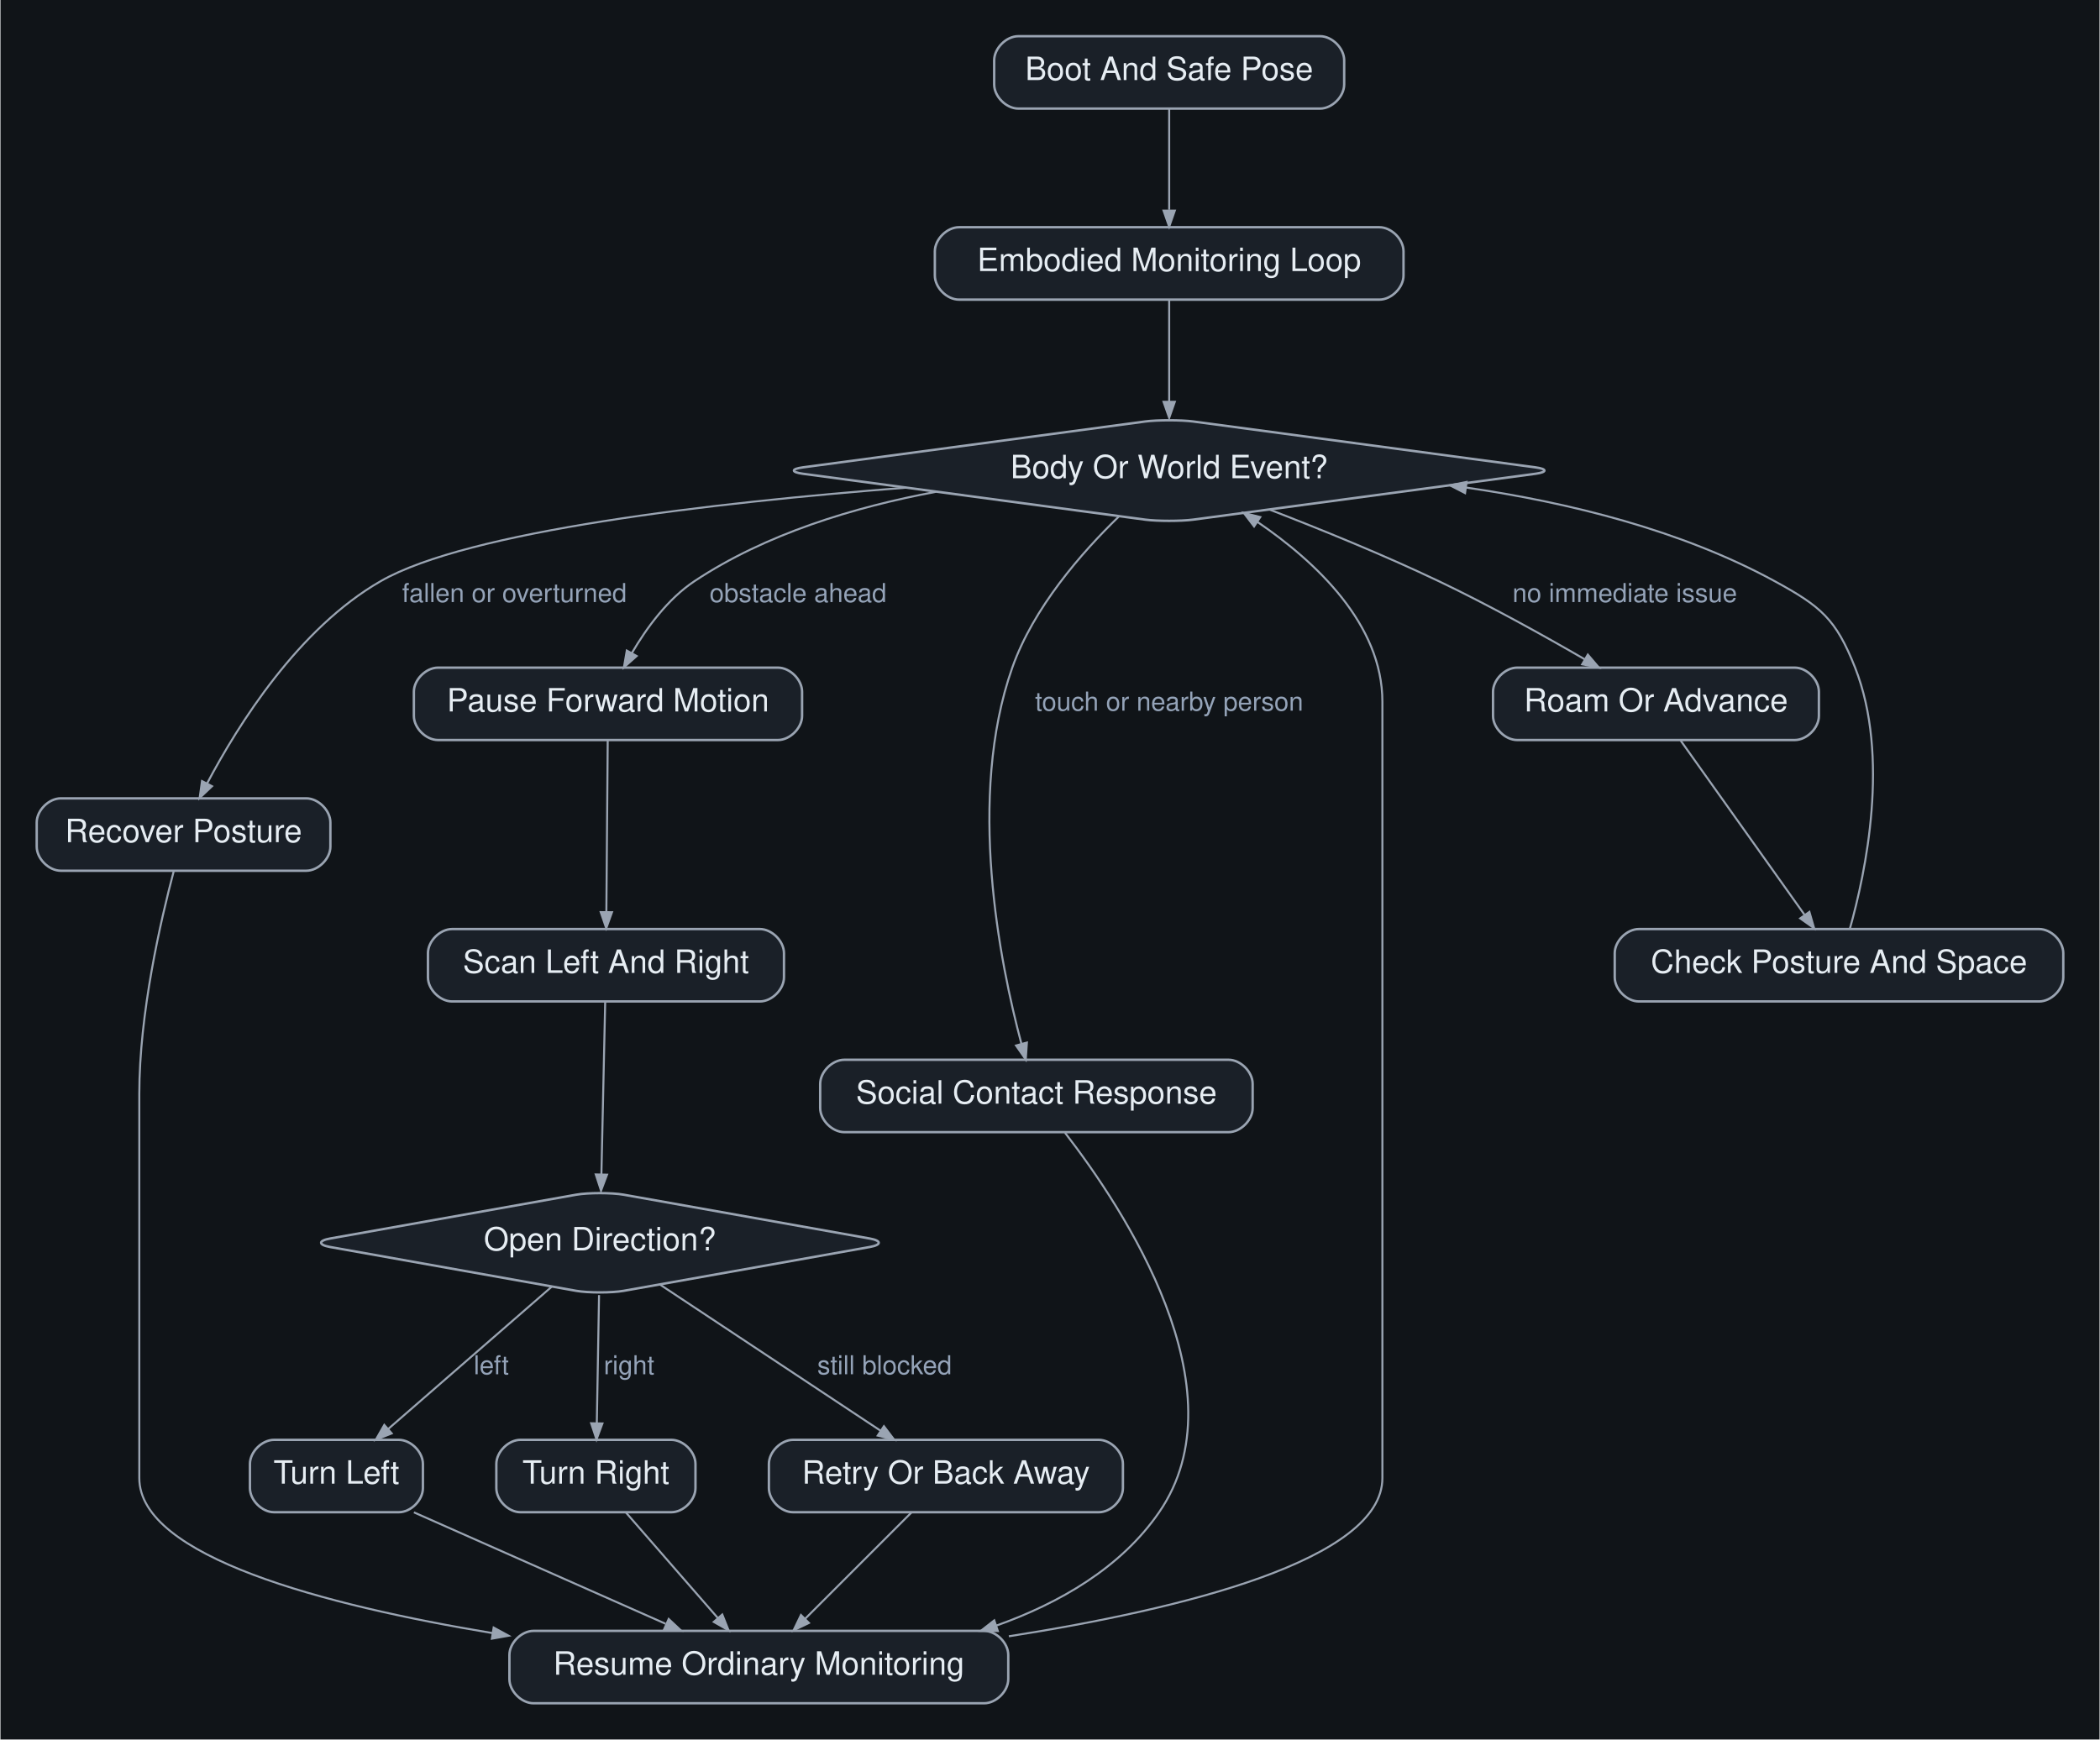
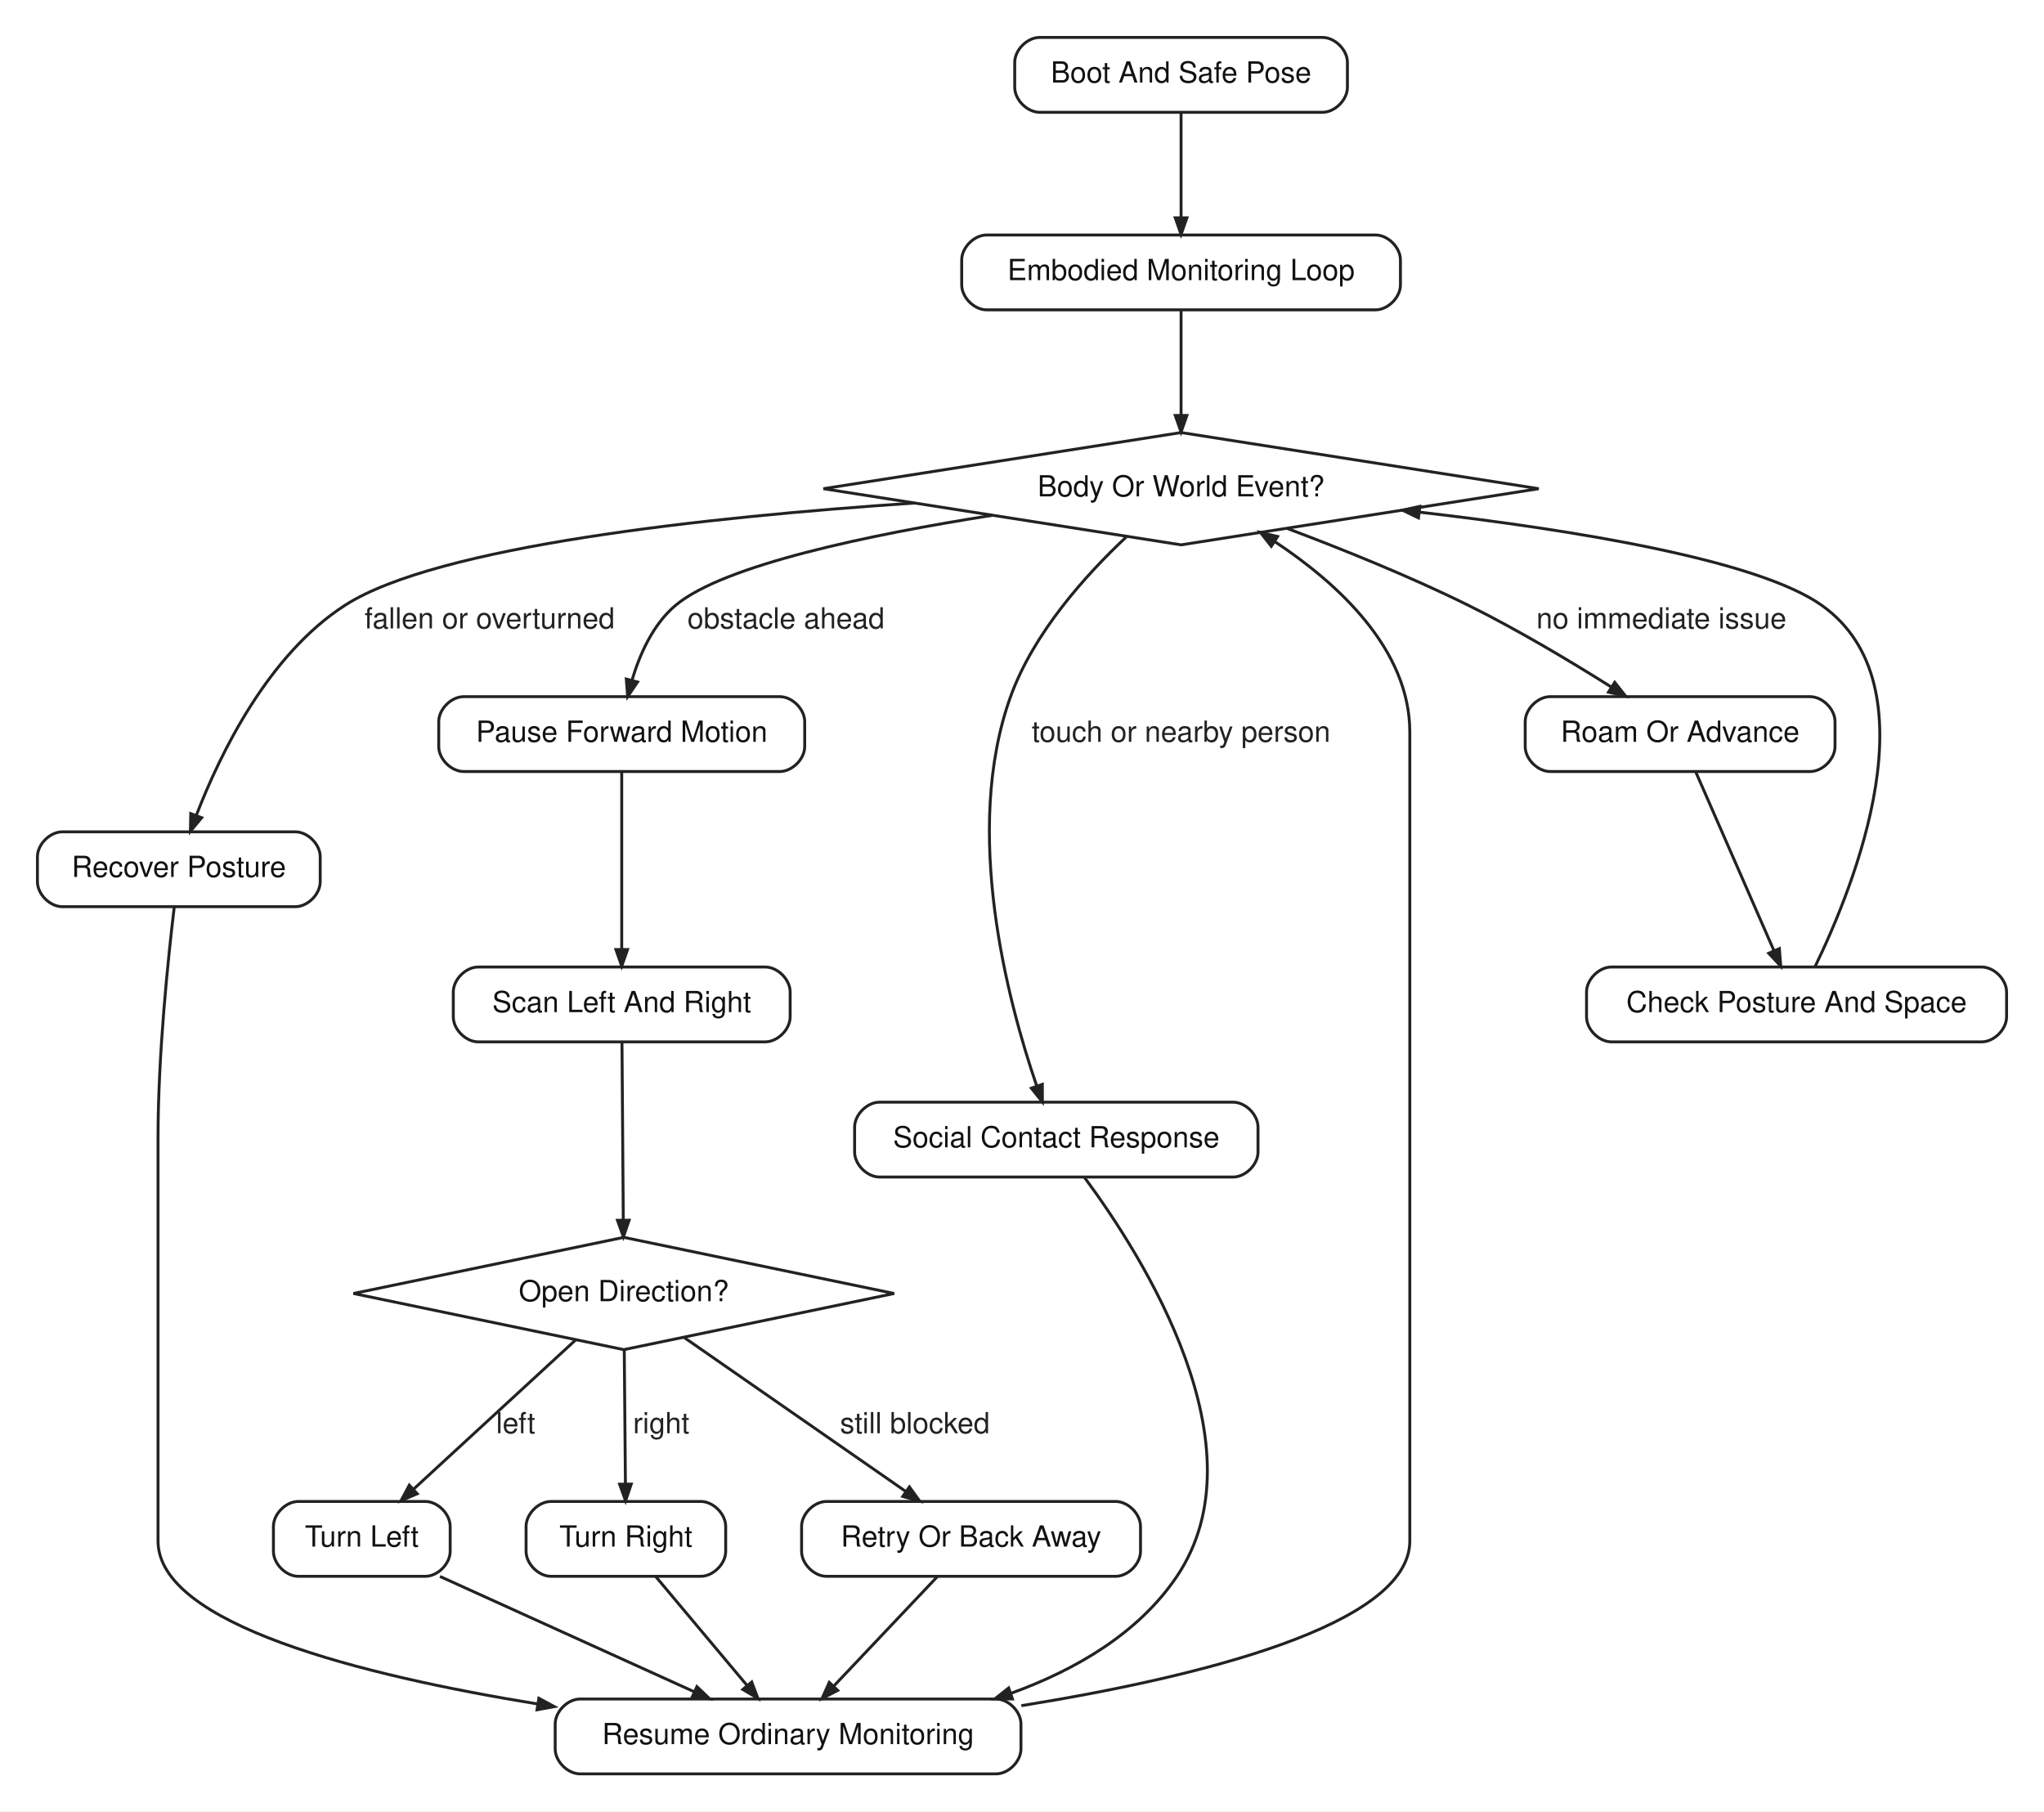
- <svg xmlns="http://www.w3.org/2000/svg" width="1044pt" height="865pt" viewBox="0.00 0.00 1043.50 865.00">
-   <g id="graph0" class="graph" transform="scale(1 1) rotate(0) translate(18 847)">
-     <polygon fill="#101418" stroke="transparent" points="-18,18 -18,-847 1025.5,-847 1025.5,18 -18,18" />
+ <svg xmlns="http://www.w3.org/2000/svg" width="983pt" height="871pt" viewBox="0.00 0.00 983.00 871.00">
+   <g id="graph0" class="graph" transform="scale(1 1) rotate(0) translate(18 853)">
+     <polygon fill="white" stroke="transparent" points="-18,18 -18,-853 965,-853 965,18 -18,18" />
    <g id="node1" class="node">
-       <path fill="#1a2028" stroke="#9aa4b2" stroke-width="1.2" d="M638,-829C638,-829 488,-829 488,-829 482,-829 476,-823 476,-817 476,-817 476,-805 476,-805 476,-799 482,-793 488,-793 488,-793 638,-793 638,-793 644,-793 650,-799 650,-805 650,-805 650,-817 650,-817 650,-823 644,-829 638,-829" />
-       <text text-anchor="middle" x="563" y="-807.2" font-family="Helvetica,sans-Serif" font-size="16.00" fill="#e6edf3">Boot And Safe Pose</text>
+       <path fill="white" stroke="#222222" stroke-width="1.4" d="M618,-835C618,-835 482,-835 482,-835 476,-835 470,-829 470,-823 470,-823 470,-811 470,-811 470,-805 476,-799 482,-799 482,-799 618,-799 618,-799 624,-799 630,-805 630,-811 630,-811 630,-823 630,-823 630,-829 624,-835 618,-835" />
+       <text text-anchor="middle" x="550" y="-813.3" font-family="Helvetica,sans-Serif" font-size="14.00" fill="#111111">Boot And Safe Pose</text>
    </g>
    <g id="node2" class="node">
-       <path fill="#1a2028" stroke="#9aa4b2" stroke-width="1.2" d="M667.5,-734C667.5,-734 458.5,-734 458.5,-734 452.5,-734 446.5,-728 446.5,-722 446.5,-722 446.5,-710 446.5,-710 446.5,-704 452.5,-698 458.5,-698 458.5,-698 667.5,-698 667.5,-698 673.5,-698 679.5,-704 679.5,-710 679.5,-710 679.5,-722 679.5,-722 679.5,-728 673.5,-734 667.5,-734" />
-       <text text-anchor="middle" x="563" y="-712.2" font-family="Helvetica,sans-Serif" font-size="16.00" fill="#e6edf3">Embodied Monitoring Loop</text>
+       <path fill="white" stroke="#222222" stroke-width="1.4" d="M643.5,-740C643.5,-740 456.5,-740 456.5,-740 450.5,-740 444.5,-734 444.5,-728 444.5,-728 444.5,-716 444.5,-716 444.5,-710 450.5,-704 456.5,-704 456.5,-704 643.5,-704 643.5,-704 649.5,-704 655.5,-710 655.5,-716 655.5,-716 655.5,-728 655.5,-728 655.5,-734 649.5,-740 643.5,-740" />
+       <text text-anchor="middle" x="550" y="-718.3" font-family="Helvetica,sans-Serif" font-size="14.00" fill="#111111">Embodied Monitoring Loop</text>
    </g>
    <g id="edge1" class="edge">
-       <path fill="none" stroke="#9aa4b2" d="M563,-792.94C563,-778.87 563,-758.69 563,-742.67" />
-       <polygon fill="#9aa4b2" stroke="#9aa4b2" points="565.8,-742.26 563,-734.26 560.2,-742.26 565.8,-742.26" />
+       <path fill="none" stroke="#222222" stroke-width="1.4" d="M550,-798.94C550,-784.87 550,-764.69 550,-748.67" />
+       <polygon fill="#222222" stroke="#222222" stroke-width="1.4" points="552.8,-748.26 550,-740.26 547.2,-748.26 552.8,-748.26" />
    </g>
    <g id="node3" class="node">
-       <path fill="#1a2028" stroke="#9aa4b2" stroke-width="1.2" d="M551.11,-637.41C551.11,-637.41 380.89,-614.59 380.89,-614.59 374.95,-613.8 374.95,-612.2 380.89,-611.41 380.89,-611.41 551.11,-588.59 551.11,-588.59 557.05,-587.8 568.95,-587.8 574.89,-588.59 574.89,-588.59 745.11,-611.41 745.11,-611.41 751.05,-612.2 751.05,-613.8 745.11,-614.59 745.11,-614.59 574.89,-637.41 574.89,-637.41 568.95,-638.2 557.05,-638.2 551.11,-637.41" />
-       <text text-anchor="middle" x="563" y="-609.2" font-family="Helvetica,sans-Serif" font-size="16.00" fill="#e6edf3">Body Or World Event?</text>
+       <polygon fill="white" stroke="#222222" stroke-width="1.4" points="550,-645 378,-618 550,-591 722,-618 550,-645" />
+       <text text-anchor="middle" x="550" y="-614.3" font-family="Helvetica,sans-Serif" font-size="14.00" fill="#111111">Body Or World Event?</text>
    </g>
    <g id="edge2" class="edge">
-       <path fill="none" stroke="#9aa4b2" d="M563,-697.87C563,-684.03 563,-664.16 563,-647.22" />
-       <polygon fill="#9aa4b2" stroke="#9aa4b2" points="565.8,-647.19 563,-639.19 560.2,-647.19 565.8,-647.19" />
+       <path fill="none" stroke="#222222" stroke-width="1.4" d="M550,-703.7C550,-689.92 550,-670.21 550,-653.27" />
+       <polygon fill="#222222" stroke="#222222" stroke-width="1.4" points="552.8,-653.22 550,-645.22 547.2,-653.22 552.8,-653.22" />
    </g>
    <g id="node4" class="node">
-       <path fill="#1a2028" stroke="#9aa4b2" stroke-width="1.2" d="M134,-450C134,-450 12,-450 12,-450 6,-450 0,-444 0,-438 0,-438 0,-426 0,-426 0,-420 6,-414 12,-414 12,-414 134,-414 134,-414 140,-414 146,-420 146,-426 146,-426 146,-438 146,-438 146,-444 140,-450 134,-450" />
-       <text text-anchor="middle" x="73" y="-428.2" font-family="Helvetica,sans-Serif" font-size="16.00" fill="#e6edf3">Recover Posture</text>
+       <path fill="white" stroke="#222222" stroke-width="1.4" d="M124,-453C124,-453 12,-453 12,-453 6,-453 0,-447 0,-441 0,-441 0,-429 0,-429 0,-423 6,-417 12,-417 12,-417 124,-417 124,-417 130,-417 136,-423 136,-429 136,-429 136,-441 136,-441 136,-447 130,-453 124,-453" />
+       <text text-anchor="middle" x="68" y="-431.3" font-family="Helvetica,sans-Serif" font-size="14.00" fill="#111111">Recover Posture</text>
    </g>
    <g id="edge3" class="edge">
-       <path fill="none" stroke="#9aa4b2" d="M432.16,-604.49C335.87,-597.03 214.49,-582.98 171,-558 130.17,-534.55 100.21,-486.77 84.78,-457.55" />
-       <polygon fill="#9aa4b2" stroke="#9aa4b2" points="87.15,-456.03 81,-450.2 82.17,-458.59 87.15,-456.03" />
-       <text text-anchor="middle" x="237.5" y="-547.6" font-family="Helvetica,sans-Serif" font-size="13.00" fill="#94a3b8">fallen or overturned</text>
+       <path fill="none" stroke="#222222" stroke-width="1.4" d="M421.67,-611.1C321.54,-604.37 192.24,-590.39 148,-562 110.92,-538.21 87.81,-490.44 76.46,-461.04" />
+       <polygon fill="#222222" stroke="#222222" stroke-width="1.4" points="78.99,-459.79 73.57,-453.27 73.74,-461.75 78.99,-459.79" />
+       <text text-anchor="middle" x="217.5" y="-550.8" font-family="Helvetica,sans-Serif" font-size="14.00" fill="#222222">fallen or overturned</text>
    </g>
    <g id="node5" class="node">
-       <path fill="#1a2028" stroke="#9aa4b2" stroke-width="1.2" d="M368.5,-515C368.5,-515 199.5,-515 199.5,-515 193.5,-515 187.5,-509 187.5,-503 187.5,-503 187.5,-491 187.5,-491 187.5,-485 193.5,-479 199.5,-479 199.5,-479 368.5,-479 368.5,-479 374.5,-479 380.5,-485 380.5,-491 380.5,-491 380.5,-503 380.5,-503 380.5,-509 374.5,-515 368.5,-515" />
-       <text text-anchor="middle" x="284" y="-493.2" font-family="Helvetica,sans-Serif" font-size="16.00" fill="#e6edf3">Pause Forward Motion</text>
+       <path fill="white" stroke="#222222" stroke-width="1.4" d="M357,-518C357,-518 205,-518 205,-518 199,-518 193,-512 193,-506 193,-506 193,-494 193,-494 193,-488 199,-482 205,-482 205,-482 357,-482 357,-482 363,-482 369,-488 369,-494 369,-494 369,-506 369,-506 369,-512 363,-518 357,-518" />
+       <text text-anchor="middle" x="281" y="-496.3" font-family="Helvetica,sans-Serif" font-size="14.00" fill="#111111">Pause Forward Motion</text>
    </g>
    <g id="edge4" class="edge">
-       <path fill="none" stroke="#9aa4b2" d="M447.09,-602.44C406.54,-594.88 362.35,-581.51 327,-558 313.71,-549.16 303.17,-534.72 295.86,-522.22" />
-       <polygon fill="#9aa4b2" stroke="#9aa4b2" points="298.26,-520.77 291.92,-515.14 293.36,-523.49 298.26,-520.77" />
-       <text text-anchor="middle" x="378.5" y="-547.6" font-family="Helvetica,sans-Serif" font-size="13.00" fill="#94a3b8">obstacle ahead</text>
+       <path fill="none" stroke="#222222" stroke-width="1.4" d="M459.22,-605.2C400.24,-595.92 330.17,-581.33 307,-562 296.12,-552.93 289.69,-538.48 285.95,-525.93" />
+       <polygon fill="#222222" stroke="#222222" stroke-width="1.4" points="288.61,-525.04 283.86,-518.02 283.2,-526.47 288.61,-525.04" />
+       <text text-anchor="middle" x="360" y="-550.8" font-family="Helvetica,sans-Serif" font-size="14.00" fill="#222222">obstacle ahead</text>
    </g>
    <g id="node6" class="node">
-       <path fill="#1a2028" stroke="#9aa4b2" stroke-width="1.2" d="M592.5,-320C592.5,-320 401.5,-320 401.5,-320 395.5,-320 389.5,-314 389.5,-308 389.5,-308 389.5,-296 389.5,-296 389.5,-290 395.5,-284 401.5,-284 401.5,-284 592.5,-284 592.5,-284 598.5,-284 604.5,-290 604.5,-296 604.5,-296 604.5,-308 604.5,-308 604.5,-314 598.5,-320 592.5,-320" />
-       <text text-anchor="middle" x="497" y="-298.2" font-family="Helvetica,sans-Serif" font-size="16.00" fill="#e6edf3">Social Contact Response</text>
+       <path fill="white" stroke="#222222" stroke-width="1.4" d="M575,-323C575,-323 405,-323 405,-323 399,-323 393,-317 393,-311 393,-311 393,-299 393,-299 393,-293 399,-287 405,-287 405,-287 575,-287 575,-287 581,-287 587,-293 587,-299 587,-299 587,-311 587,-311 587,-317 581,-323 575,-323" />
+       <text text-anchor="middle" x="490" y="-301.3" font-family="Helvetica,sans-Serif" font-size="14.00" fill="#111111">Social Contact Response</text>
    </g>
    <g id="edge5" class="edge">
-       <path fill="none" stroke="#9aa4b2" d="M537.98,-590.15C519.38,-572.12 495.48,-544.76 485,-515 462.32,-450.59 478.74,-368.39 489.56,-327.88" />
-       <polygon fill="#9aa4b2" stroke="#9aa4b2" points="492.27,-328.57 491.7,-320.11 486.87,-327.08 492.27,-328.57" />
-       <text text-anchor="middle" x="563" y="-493.6" font-family="Helvetica,sans-Serif" font-size="13.00" fill="#94a3b8">touch or nearby person</text>
+       <path fill="none" stroke="#222222" stroke-width="1.4" d="M523.71,-594.85C504.16,-576.54 479.05,-548.65 468,-518 444.76,-453.52 466.67,-371.35 480.56,-330.86" />
+       <polygon fill="#222222" stroke="#222222" stroke-width="1.4" points="483.28,-331.58 483.3,-323.1 478,-329.71 483.28,-331.58" />
+       <text text-anchor="middle" x="550" y="-496.3" font-family="Helvetica,sans-Serif" font-size="14.00" fill="#222222">touch or nearby person</text>
    </g>
    <g id="node7" class="node">
-       <path fill="#1a2028" stroke="#9aa4b2" stroke-width="1.2" d="M874,-515C874,-515 736,-515 736,-515 730,-515 724,-509 724,-503 724,-503 724,-491 724,-491 724,-485 730,-479 736,-479 736,-479 874,-479 874,-479 880,-479 886,-485 886,-491 886,-491 886,-503 886,-503 886,-509 880,-515 874,-515" />
-       <text text-anchor="middle" x="805" y="-493.2" font-family="Helvetica,sans-Serif" font-size="16.00" fill="#e6edf3">Roam Or Advance</text>
+       <path fill="white" stroke="#222222" stroke-width="1.4" d="M852.5,-518C852.5,-518 727.5,-518 727.5,-518 721.5,-518 715.5,-512 715.5,-506 715.5,-506 715.5,-494 715.5,-494 715.5,-488 721.5,-482 727.5,-482 727.5,-482 852.5,-482 852.5,-482 858.5,-482 864.5,-488 864.5,-494 864.5,-494 864.5,-506 864.5,-506 864.5,-512 858.5,-518 852.5,-518" />
+       <text text-anchor="middle" x="790" y="-496.3" font-family="Helvetica,sans-Serif" font-size="14.00" fill="#111111">Roam Or Advance</text>
    </g>
    <g id="edge6" class="edge">
-       <path fill="none" stroke="#9aa4b2" d="M612.95,-593.57C638.43,-583.74 669.72,-571.01 697,-558 721.76,-546.19 748.75,-531.2 769.55,-519.16" />
-       <polygon fill="#9aa4b2" stroke="#9aa4b2" points="771.13,-521.48 776.63,-515.03 768.31,-516.64 771.13,-521.48" />
-       <text text-anchor="middle" x="789.5" y="-547.6" font-family="Helvetica,sans-Serif" font-size="13.00" fill="#94a3b8">no immediate issue</text>
+       <path fill="none" stroke="#222222" stroke-width="1.4" d="M600.99,-598.91C627.4,-588.98 659.91,-575.89 688,-562 711.72,-550.27 737.28,-534.99 756.87,-522.65" />
+       <polygon fill="#222222" stroke="#222222" stroke-width="1.4" points="758.55,-524.9 763.81,-518.25 755.55,-520.17 758.55,-524.9" />
+       <text text-anchor="middle" x="781" y="-550.8" font-family="Helvetica,sans-Serif" font-size="14.00" fill="#222222">no immediate issue</text>
    </g>
    <g id="node8" class="node">
-       <path fill="#1a2028" stroke="#9aa4b2" stroke-width="1.2" d="M471,-36C471,-36 247,-36 247,-36 241,-36 235,-30 235,-24 235,-24 235,-12 235,-12 235,-6 241,0 247,0 247,0 471,0 471,0 477,0 483,-6 483,-12 483,-12 483,-24 483,-24 483,-30 477,-36 471,-36" />
-       <text text-anchor="middle" x="359" y="-14.2" font-family="Helvetica,sans-Serif" font-size="16.00" fill="#e6edf3">Resume Ordinary Monitoring</text>
+       <path fill="white" stroke="#222222" stroke-width="1.4" d="M461,-36C461,-36 261,-36 261,-36 255,-36 249,-30 249,-24 249,-24 249,-12 249,-12 249,-6 255,0 261,0 261,0 461,0 461,0 467,0 473,-6 473,-12 473,-12 473,-24 473,-24 473,-30 467,-36 461,-36" />
+       <text text-anchor="middle" x="361" y="-14.3" font-family="Helvetica,sans-Serif" font-size="14.00" fill="#111111">Resume Ordinary Monitoring</text>
    </g>
    <g id="edge7" class="edge">
-       <path fill="none" stroke="#9aa4b2" d="M68.12,-413.77C61.64,-389.34 51,-343.14 51,-303 51,-303 51,-303 51,-112 51,-72.9 143.09,-48.76 226.56,-34.9" />
-       <polygon fill="#9aa4b2" stroke="#9aa4b2" points="227.17,-37.64 234.61,-33.59 226.27,-32.11 227.17,-37.64" />
+       <path fill="none" stroke="#222222" stroke-width="1.4" d="M65.78,-416.64C62.83,-392.06 58,-345.68 58,-306 58,-306 58,-306 58,-112 58,-71.95 155.95,-47.38 240.47,-33.63" />
+       <polygon fill="#222222" stroke="#222222" stroke-width="1.4" points="241.15,-36.36 248.6,-32.34 240.26,-30.83 241.15,-36.36" />
    </g>
    <g id="node9" class="node">
-       <path fill="#1a2028" stroke="#9aa4b2" stroke-width="1.2" d="M359.5,-385C359.5,-385 206.5,-385 206.5,-385 200.5,-385 194.5,-379 194.5,-373 194.5,-373 194.5,-361 194.5,-361 194.5,-355 200.5,-349 206.5,-349 206.5,-349 359.5,-349 359.5,-349 365.5,-349 371.5,-355 371.5,-361 371.5,-361 371.5,-373 371.5,-373 371.5,-379 365.5,-385 359.5,-385" />
-       <text text-anchor="middle" x="283" y="-363.2" font-family="Helvetica,sans-Serif" font-size="16.00" fill="#e6edf3">Scan Left And Right</text>
+       <path fill="white" stroke="#222222" stroke-width="1.4" d="M350,-388C350,-388 212,-388 212,-388 206,-388 200,-382 200,-376 200,-376 200,-364 200,-364 200,-358 206,-352 212,-352 212,-352 350,-352 350,-352 356,-352 362,-358 362,-364 362,-364 362,-376 362,-376 362,-382 356,-388 350,-388" />
+       <text text-anchor="middle" x="281" y="-366.3" font-family="Helvetica,sans-Serif" font-size="14.00" fill="#111111">Scan Left And Right</text>
    </g>
    <g id="edge8" class="edge">
-       <path fill="none" stroke="#9aa4b2" d="M283.87,-478.74C283.69,-456.79 283.4,-418.72 283.2,-393.44" />
-       <polygon fill="#9aa4b2" stroke="#9aa4b2" points="286,-393.38 283.14,-385.4 280.4,-393.42 286,-393.38" />
+       <path fill="none" stroke="#222222" stroke-width="1.4" d="M281,-481.74C281,-459.79 281,-421.72 281,-396.44" />
+       <polygon fill="#222222" stroke="#222222" stroke-width="1.4" points="283.8,-396.4 281,-388.4 278.2,-396.4 283.8,-396.4" />
    </g>
    <g id="edge16" class="edge">
-       <path fill="none" stroke="#9aa4b2" d="M511.2,-283.72C540.19,-246.25 599.99,-155.98 558,-95 538.97,-67.36 508.44,-49.77 476.94,-38.57" />
-       <polygon fill="#9aa4b2" stroke="#9aa4b2" points="477.83,-35.92 469.35,-36 476.03,-41.22 477.83,-35.92" />
+       <path fill="none" stroke="#222222" stroke-width="1.4" d="M503.57,-286.78C531.58,-248.97 589.84,-157.17 548,-95 529.51,-67.53 499.19,-49.98 468.3,-38.78" />
+       <polygon fill="#222222" stroke="#222222" stroke-width="1.4" points="468.91,-36.03 460.44,-36.06 467.09,-41.32 468.91,-36.03" />
    </g>
    <g id="node14" class="node">
-       <path fill="#1a2028" stroke="#9aa4b2" stroke-width="1.2" d="M995.5,-385C995.5,-385 796.5,-385 796.5,-385 790.5,-385 784.5,-379 784.5,-373 784.5,-373 784.5,-361 784.5,-361 784.5,-355 790.5,-349 796.5,-349 796.5,-349 995.5,-349 995.5,-349 1001.5,-349 1007.5,-355 1007.5,-361 1007.5,-361 1007.5,-373 1007.5,-373 1007.5,-379 1001.5,-385 995.5,-385" />
-       <text text-anchor="middle" x="896" y="-363.2" font-family="Helvetica,sans-Serif" font-size="16.00" fill="#e6edf3">Check Posture And Space</text>
+       <path fill="white" stroke="#222222" stroke-width="1.4" d="M935,-388C935,-388 757,-388 757,-388 751,-388 745,-382 745,-376 745,-376 745,-364 745,-364 745,-358 751,-352 757,-352 757,-352 935,-352 935,-352 941,-352 947,-358 947,-364 947,-364 947,-376 947,-376 947,-382 941,-388 935,-388" />
+       <text text-anchor="middle" x="846" y="-366.3" font-family="Helvetica,sans-Serif" font-size="14.00" fill="#111111">Check Posture And Space</text>
    </g>
    <g id="edge17" class="edge">
-       <path fill="none" stroke="#9aa4b2" d="M817.27,-478.74C833.15,-456.41 860.89,-417.39 878.84,-392.13" />
-       <polygon fill="#9aa4b2" stroke="#9aa4b2" points="881.28,-393.54 883.63,-385.4 876.71,-390.3 881.28,-393.54" />
+       <path fill="none" stroke="#222222" stroke-width="1.4" d="M797.55,-481.74C807.24,-459.6 824.1,-421.05 835.16,-395.78" />
+       <polygon fill="#222222" stroke="#222222" stroke-width="1.4" points="837.75,-396.85 838.39,-388.4 832.62,-394.6 837.75,-396.85" />
    </g>
    <g id="edge19" class="edge">
-       <path fill="none" stroke="#9aa4b2" d="M483.3,-33.31C569.55,-46.84 669,-71.26 669,-112 669,-498 669,-498 669,-498 669,-536.53 636.12,-567.5 606.99,-587.38" />
-       <polygon fill="#9aa4b2" stroke="#9aa4b2" points="605.21,-585.21 600.07,-591.95 608.29,-589.88 605.21,-585.21" />
+       <path fill="none" stroke="#222222" stroke-width="1.4" d="M473.19,-32.8C558.03,-46.47 660,-71.36 660,-112 660,-501 660,-501 660,-501 660,-540.86 625.37,-572.51 594.97,-592.62" />
+       <polygon fill="#222222" stroke="#222222" stroke-width="1.4" points="593.39,-590.3 588.16,-596.98 596.41,-595.02 593.39,-590.3" />
    </g>
    <g id="node10" class="node">
-       <path fill="#1a2028" stroke="#9aa4b2" stroke-width="1.2" d="M268.19,-252.9C268.19,-252.9 145.81,-231.1 145.81,-231.1 139.91,-230.05 139.91,-227.95 145.81,-226.9 145.81,-226.9 268.19,-205.1 268.19,-205.1 274.09,-204.05 285.91,-204.05 291.81,-205.1 291.81,-205.1 414.19,-226.9 414.19,-226.9 420.09,-227.95 420.09,-230.05 414.19,-231.1 414.19,-231.1 291.81,-252.9 291.81,-252.9 285.91,-253.95 274.09,-253.95 268.19,-252.9" />
-       <text text-anchor="middle" x="280" y="-225.2" font-family="Helvetica,sans-Serif" font-size="16.00" fill="#e6edf3">Open Direction?</text>
+       <polygon fill="white" stroke="#222222" stroke-width="1.4" points="282,-258 152,-231 282,-204 412,-231 282,-258" />
+       <text text-anchor="middle" x="282" y="-227.3" font-family="Helvetica,sans-Serif" font-size="14.00" fill="#111111">Open Direction?</text>
    </g>
    <g id="edge9" class="edge">
-       <path fill="none" stroke="#9aa4b2" d="M282.62,-348.78C282.15,-327.27 281.32,-290.02 280.73,-262.96" />
-       <polygon fill="#9aa4b2" stroke="#9aa4b2" points="283.53,-262.86 280.55,-254.92 277.93,-262.98 283.53,-262.86" />
+       <path fill="none" stroke="#222222" stroke-width="1.4" d="M281.12,-351.93C281.28,-330.6 281.55,-293.62 281.75,-266.34" />
+       <polygon fill="#222222" stroke="#222222" stroke-width="1.4" points="284.55,-266.24 281.81,-258.22 278.95,-266.2 284.55,-266.24" />
    </g>
    <g id="node11" class="node">
-       <path fill="#1a2028" stroke="#9aa4b2" stroke-width="1.2" d="M180,-131C180,-131 118,-131 118,-131 112,-131 106,-125 106,-119 106,-119 106,-107 106,-107 106,-101 112,-95 118,-95 118,-95 180,-95 180,-95 186,-95 192,-101 192,-107 192,-107 192,-119 192,-119 192,-125 186,-131 180,-131" />
-       <text text-anchor="middle" x="149" y="-109.2" font-family="Helvetica,sans-Serif" font-size="16.00" fill="#e6edf3">Turn Left</text>
+       <path fill="white" stroke="#222222" stroke-width="1.4" d="M186.5,-131C186.5,-131 125.5,-131 125.5,-131 119.5,-131 113.5,-125 113.5,-119 113.5,-119 113.5,-107 113.5,-107 113.5,-101 119.5,-95 125.5,-95 125.5,-95 186.5,-95 186.5,-95 192.5,-95 198.5,-101 198.5,-107 198.5,-107 198.5,-119 198.5,-119 198.5,-125 192.5,-131 186.5,-131" />
+       <text text-anchor="middle" x="156" y="-109.3" font-family="Helvetica,sans-Serif" font-size="14.00" fill="#111111">Turn Left</text>
    </g>
    <g id="edge10" class="edge">
-       <path fill="none" stroke="#9aa4b2" d="M255.97,-207.09C232.92,-187.03 198.22,-156.83 174.64,-136.31" />
-       <polygon fill="#9aa4b2" stroke="#9aa4b2" points="176.48,-134.2 168.6,-131.06 172.8,-138.42 176.48,-134.2" />
-       <text text-anchor="middle" x="226" y="-163.6" font-family="Helvetica,sans-Serif" font-size="13.00" fill="#94a3b8">left</text>
+       <path fill="none" stroke="#222222" stroke-width="1.4" d="M258.89,-208.72C236.81,-188.4 203.63,-157.85 180.95,-136.97" />
+       <polygon fill="#222222" stroke="#222222" stroke-width="1.4" points="182.64,-134.72 174.85,-131.36 178.84,-138.84 182.64,-134.72" />
+       <text text-anchor="middle" x="230" y="-163.8" font-family="Helvetica,sans-Serif" font-size="14.00" fill="#222222">left</text>
    </g>
    <g id="node12" class="node">
-       <path fill="#1a2028" stroke="#9aa4b2" stroke-width="1.2" d="M315.5,-131C315.5,-131 240.5,-131 240.5,-131 234.5,-131 228.5,-125 228.5,-119 228.5,-119 228.5,-107 228.5,-107 228.5,-101 234.5,-95 240.5,-95 240.5,-95 315.5,-95 315.5,-95 321.5,-95 327.5,-101 327.5,-107 327.5,-107 327.5,-119 327.5,-119 327.5,-125 321.5,-131 315.5,-131" />
-       <text text-anchor="middle" x="278" y="-109.2" font-family="Helvetica,sans-Serif" font-size="16.00" fill="#e6edf3">Turn Right</text>
+       <path fill="white" stroke="#222222" stroke-width="1.4" d="M319,-131C319,-131 247,-131 247,-131 241,-131 235,-125 235,-119 235,-119 235,-107 235,-107 235,-101 241,-95 247,-95 247,-95 319,-95 319,-95 325,-95 331,-101 331,-107 331,-107 331,-119 331,-119 331,-125 325,-131 319,-131" />
+       <text text-anchor="middle" x="283" y="-109.3" font-family="Helvetica,sans-Serif" font-size="14.00" fill="#111111">Turn Right</text>
    </g>
    <g id="edge11" class="edge">
-       <path fill="none" stroke="#9aa4b2" d="M279.56,-202.98C279.23,-184.11 278.78,-158.33 278.45,-139.37" />
-       <polygon fill="#9aa4b2" stroke="#9aa4b2" points="281.24,-139.14 278.3,-131.19 275.64,-139.24 281.24,-139.14" />
-       <text text-anchor="middle" x="294.5" y="-163.6" font-family="Helvetica,sans-Serif" font-size="13.00" fill="#94a3b8">right</text>
+       <path fill="none" stroke="#222222" stroke-width="1.4" d="M282.22,-203.97C282.39,-184.74 282.61,-158.68 282.78,-139.57" />
+       <polygon fill="#222222" stroke="#222222" stroke-width="1.4" points="285.58,-139.34 282.85,-131.32 279.98,-139.29 285.58,-139.34" />
+       <text text-anchor="middle" x="300" y="-163.8" font-family="Helvetica,sans-Serif" font-size="14.00" fill="#222222">right</text>
    </g>
    <g id="node13" class="node">
-       <path fill="#1a2028" stroke="#9aa4b2" stroke-width="1.2" d="M528,-131C528,-131 376,-131 376,-131 370,-131 364,-125 364,-119 364,-119 364,-107 364,-107 364,-101 370,-95 376,-95 376,-95 528,-95 528,-95 534,-95 540,-101 540,-107 540,-107 540,-119 540,-119 540,-125 534,-131 528,-131" />
-       <text text-anchor="middle" x="452" y="-109.2" font-family="Helvetica,sans-Serif" font-size="16.00" fill="#e6edf3">Retry Or Back Away</text>
+       <path fill="white" stroke="#222222" stroke-width="1.4" d="M518.5,-131C518.5,-131 379.5,-131 379.5,-131 373.5,-131 367.5,-125 367.5,-119 367.5,-119 367.5,-107 367.5,-107 367.5,-101 373.5,-95 379.5,-95 379.5,-95 518.5,-95 518.5,-95 524.5,-95 530.5,-101 530.5,-107 530.5,-107 530.5,-119 530.5,-119 530.5,-125 524.5,-131 518.5,-131" />
+       <text text-anchor="middle" x="449" y="-109.3" font-family="Helvetica,sans-Serif" font-size="14.00" fill="#111111">Retry Or Back Away</text>
    </g>
    <g id="edge12" class="edge">
-       <path fill="none" stroke="#9aa4b2" d="M309.96,-208.14C340.56,-187.86 387.93,-156.46 419.44,-135.58" />
-       <polygon fill="#9aa4b2" stroke="#9aa4b2" points="421.19,-137.78 426.31,-131.03 418.09,-133.11 421.19,-137.78" />
-       <text text-anchor="middle" x="421.5" y="-163.6" font-family="Helvetica,sans-Serif" font-size="13.00" fill="#94a3b8">still blocked</text>
+       <path fill="none" stroke="#222222" stroke-width="1.4" d="M311.09,-209.79C340.89,-189.1 387.06,-157.02 417.66,-135.77" />
+       <polygon fill="#222222" stroke="#222222" stroke-width="1.4" points="419.35,-138.01 424.32,-131.14 416.15,-133.41 419.35,-138.01" />
+       <text text-anchor="middle" x="422" y="-163.8" font-family="Helvetica,sans-Serif" font-size="14.00" fill="#222222">still blocked</text>
    </g>
    <g id="edge13" class="edge">
-       <path fill="none" stroke="#9aa4b2" d="M187.52,-94.94C222.78,-79.33 275.04,-56.18 312.59,-39.55" />
-       <polygon fill="#9aa4b2" stroke="#9aa4b2" points="314.19,-41.91 320.37,-36.11 311.92,-36.79 314.19,-41.91" />
+       <path fill="none" stroke="#222222" stroke-width="1.4" d="M193.6,-94.94C228.02,-79.33 279.04,-56.18 315.7,-39.55" />
+       <polygon fill="#222222" stroke="#222222" stroke-width="1.4" points="317.16,-41.96 323.29,-36.11 314.85,-36.86 317.16,-41.96" />
    </g>
    <g id="edge14" class="edge">
-       <path fill="none" stroke="#9aa4b2" d="M292.86,-94.94C305.68,-80.22 324.33,-58.81 338.55,-42.47" />
-       <polygon fill="#9aa4b2" stroke="#9aa4b2" points="340.82,-44.14 343.96,-36.26 336.6,-40.46 340.82,-44.14" />
+       <path fill="none" stroke="#222222" stroke-width="1.4" d="M297.31,-94.94C309.65,-80.22 327.61,-58.81 341.31,-42.47" />
+       <polygon fill="#222222" stroke="#222222" stroke-width="1.4" points="343.52,-44.19 346.52,-36.26 339.23,-40.59 343.52,-44.19" />
    </g>
    <g id="edge15" class="edge">
-       <path fill="none" stroke="#9aa4b2" d="M434.94,-94.94C420.09,-80.09 398.43,-58.43 382.04,-42.04" />
-       <polygon fill="#9aa4b2" stroke="#9aa4b2" points="383.9,-39.94 376.26,-36.26 379.94,-43.9 383.9,-39.94" />
+       <path fill="none" stroke="#222222" stroke-width="1.4" d="M432.86,-94.94C418.93,-80.22 398.67,-58.81 383.21,-42.47" />
+       <polygon fill="#222222" stroke="#222222" stroke-width="1.4" points="384.87,-40.15 377.34,-36.26 380.8,-44 384.87,-40.15" />
    </g>
    <g id="edge18" class="edge">
-       <path fill="none" stroke="#9aa4b2" d="M901.37,-385.04C909.29,-413.21 921.4,-470.76 904,-515 894.45,-539.29 886.91,-545.5 864,-558 817.55,-583.35 761.64,-597.14 710.69,-604.54" />
-       <polygon fill="#9aa4b2" stroke="#9aa4b2" points="710.09,-601.79 702.55,-605.67 710.86,-607.34 710.09,-601.79" />
+       <path fill="none" stroke="#222222" stroke-width="1.4" d="M854.83,-388.03C873.84,-427.21 912.67,-523.35 858,-562 827.14,-583.82 738.79,-598.17 664.6,-606.73" />
+       <polygon fill="#222222" stroke="#222222" stroke-width="1.4" points="664.18,-603.95 656.54,-607.64 664.81,-609.52 664.18,-603.95" />
    </g>
  </g>
</svg>
